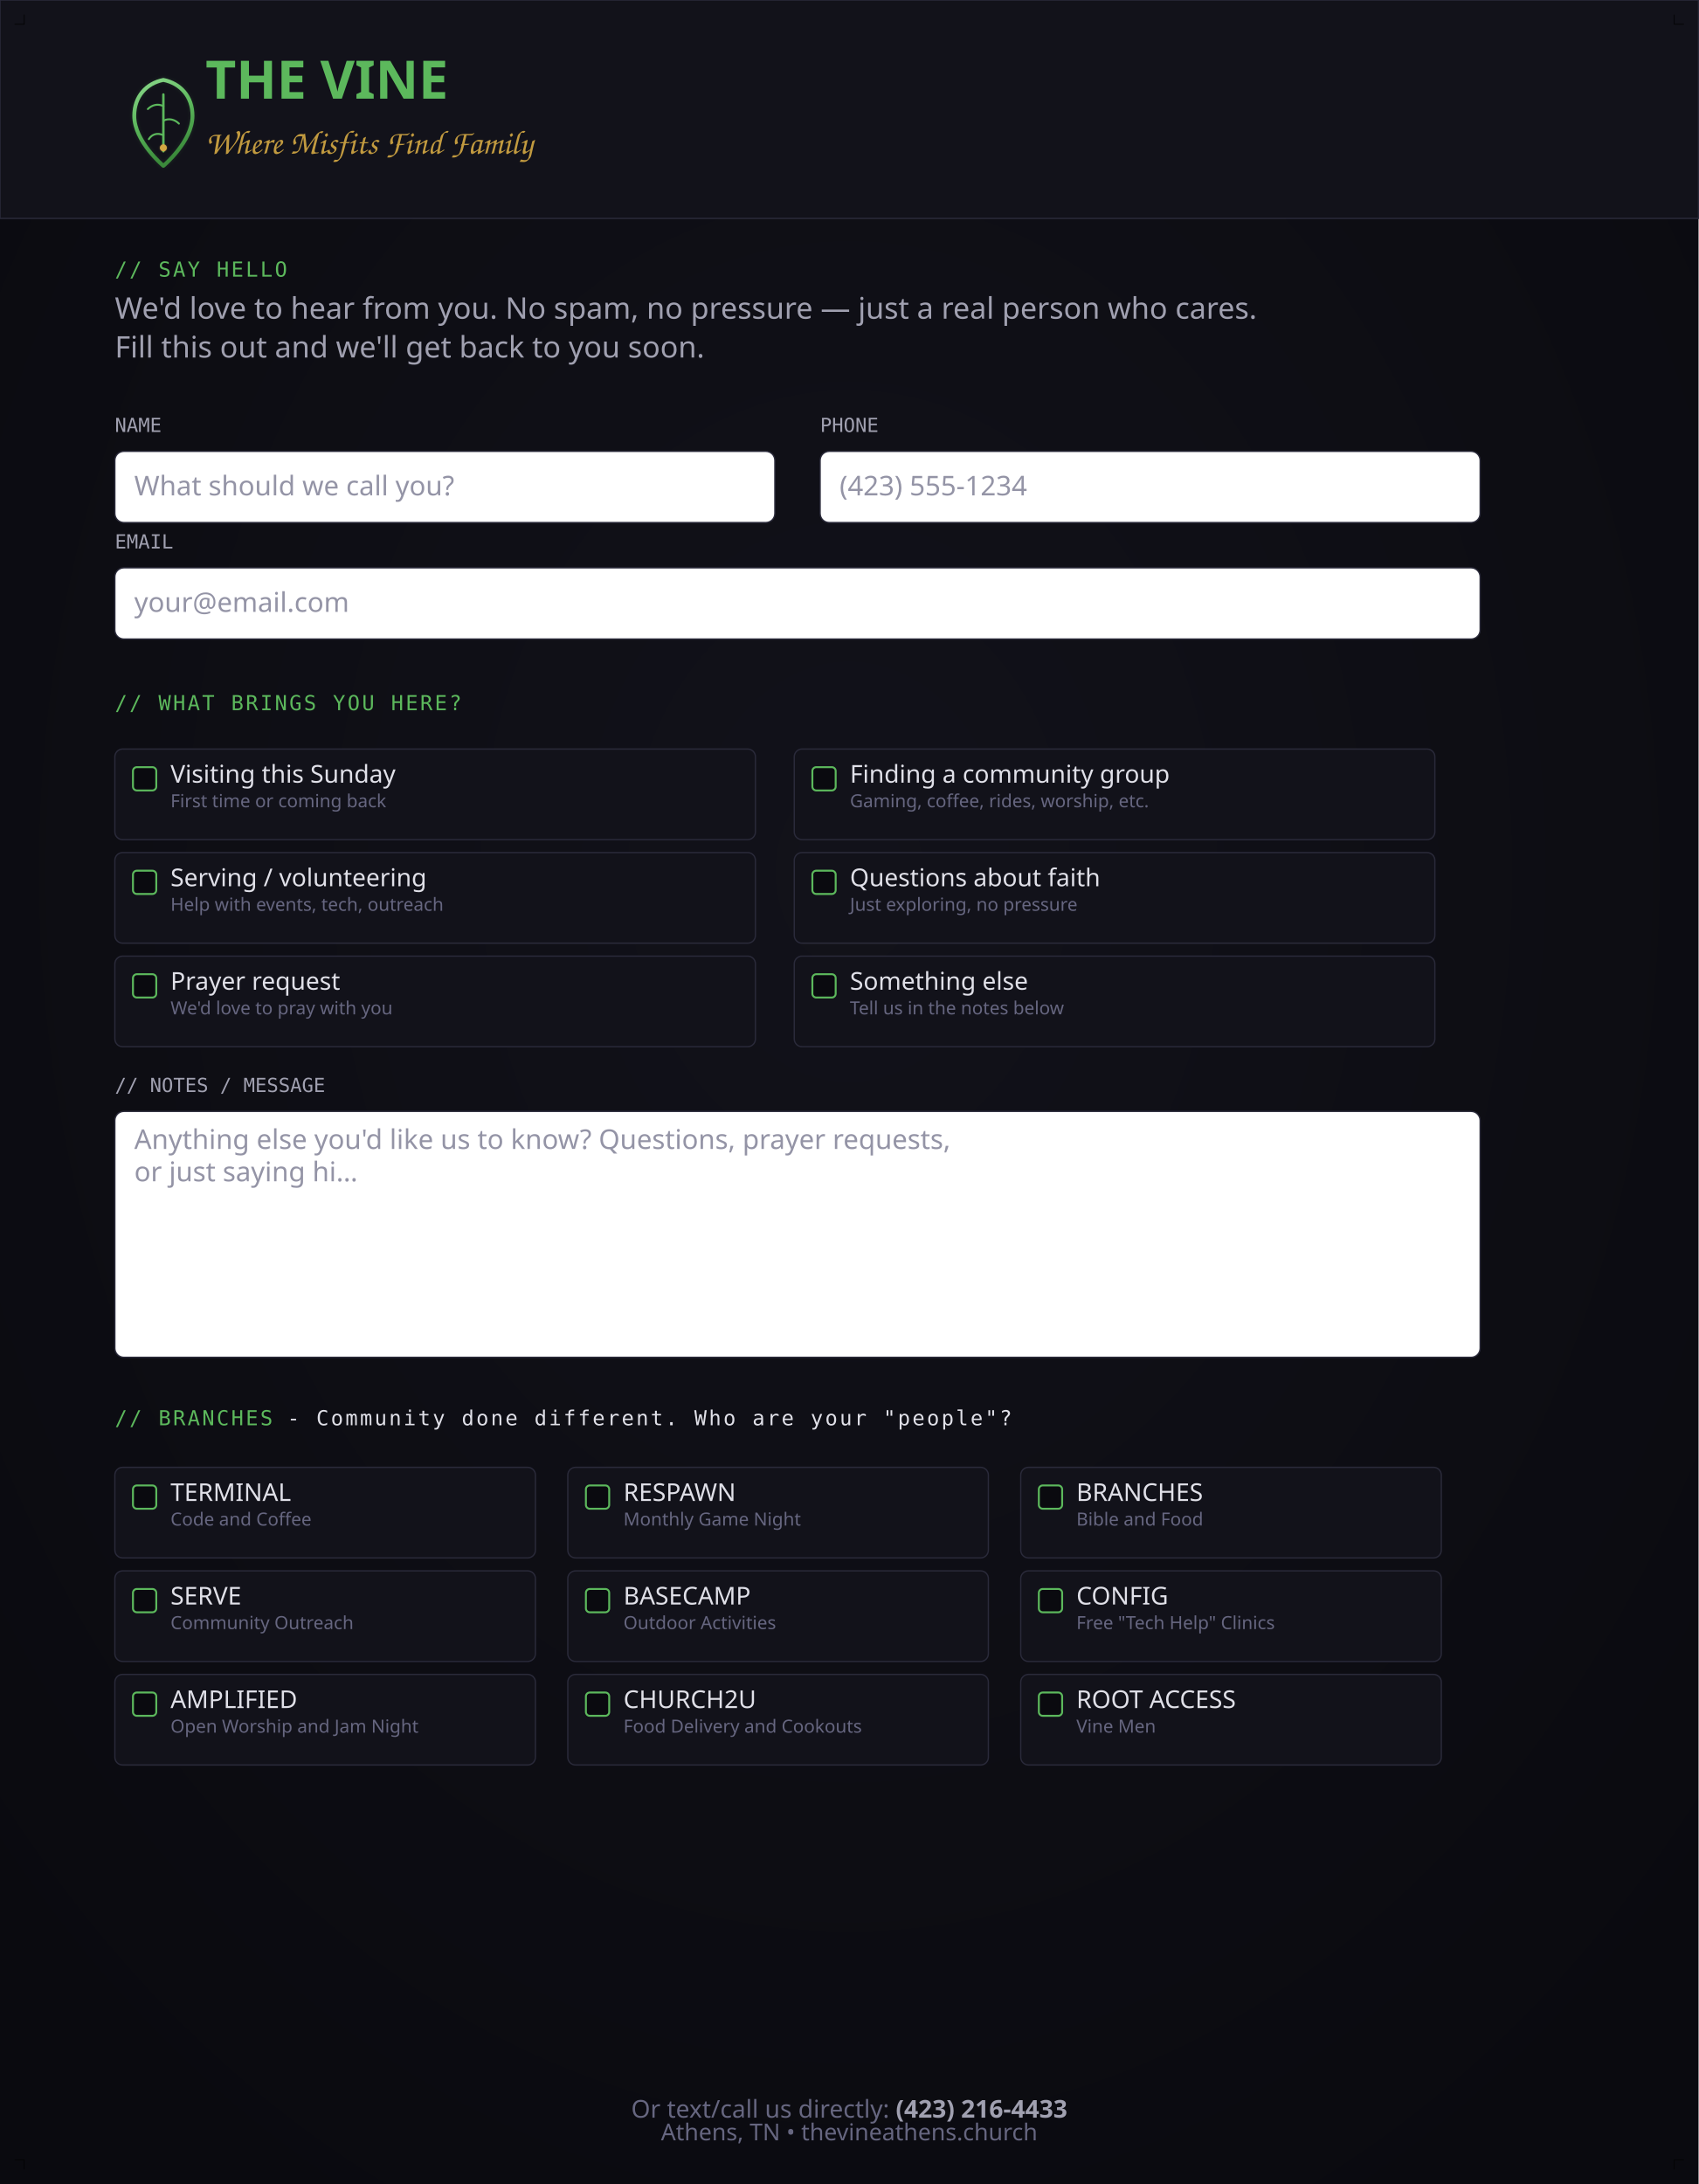
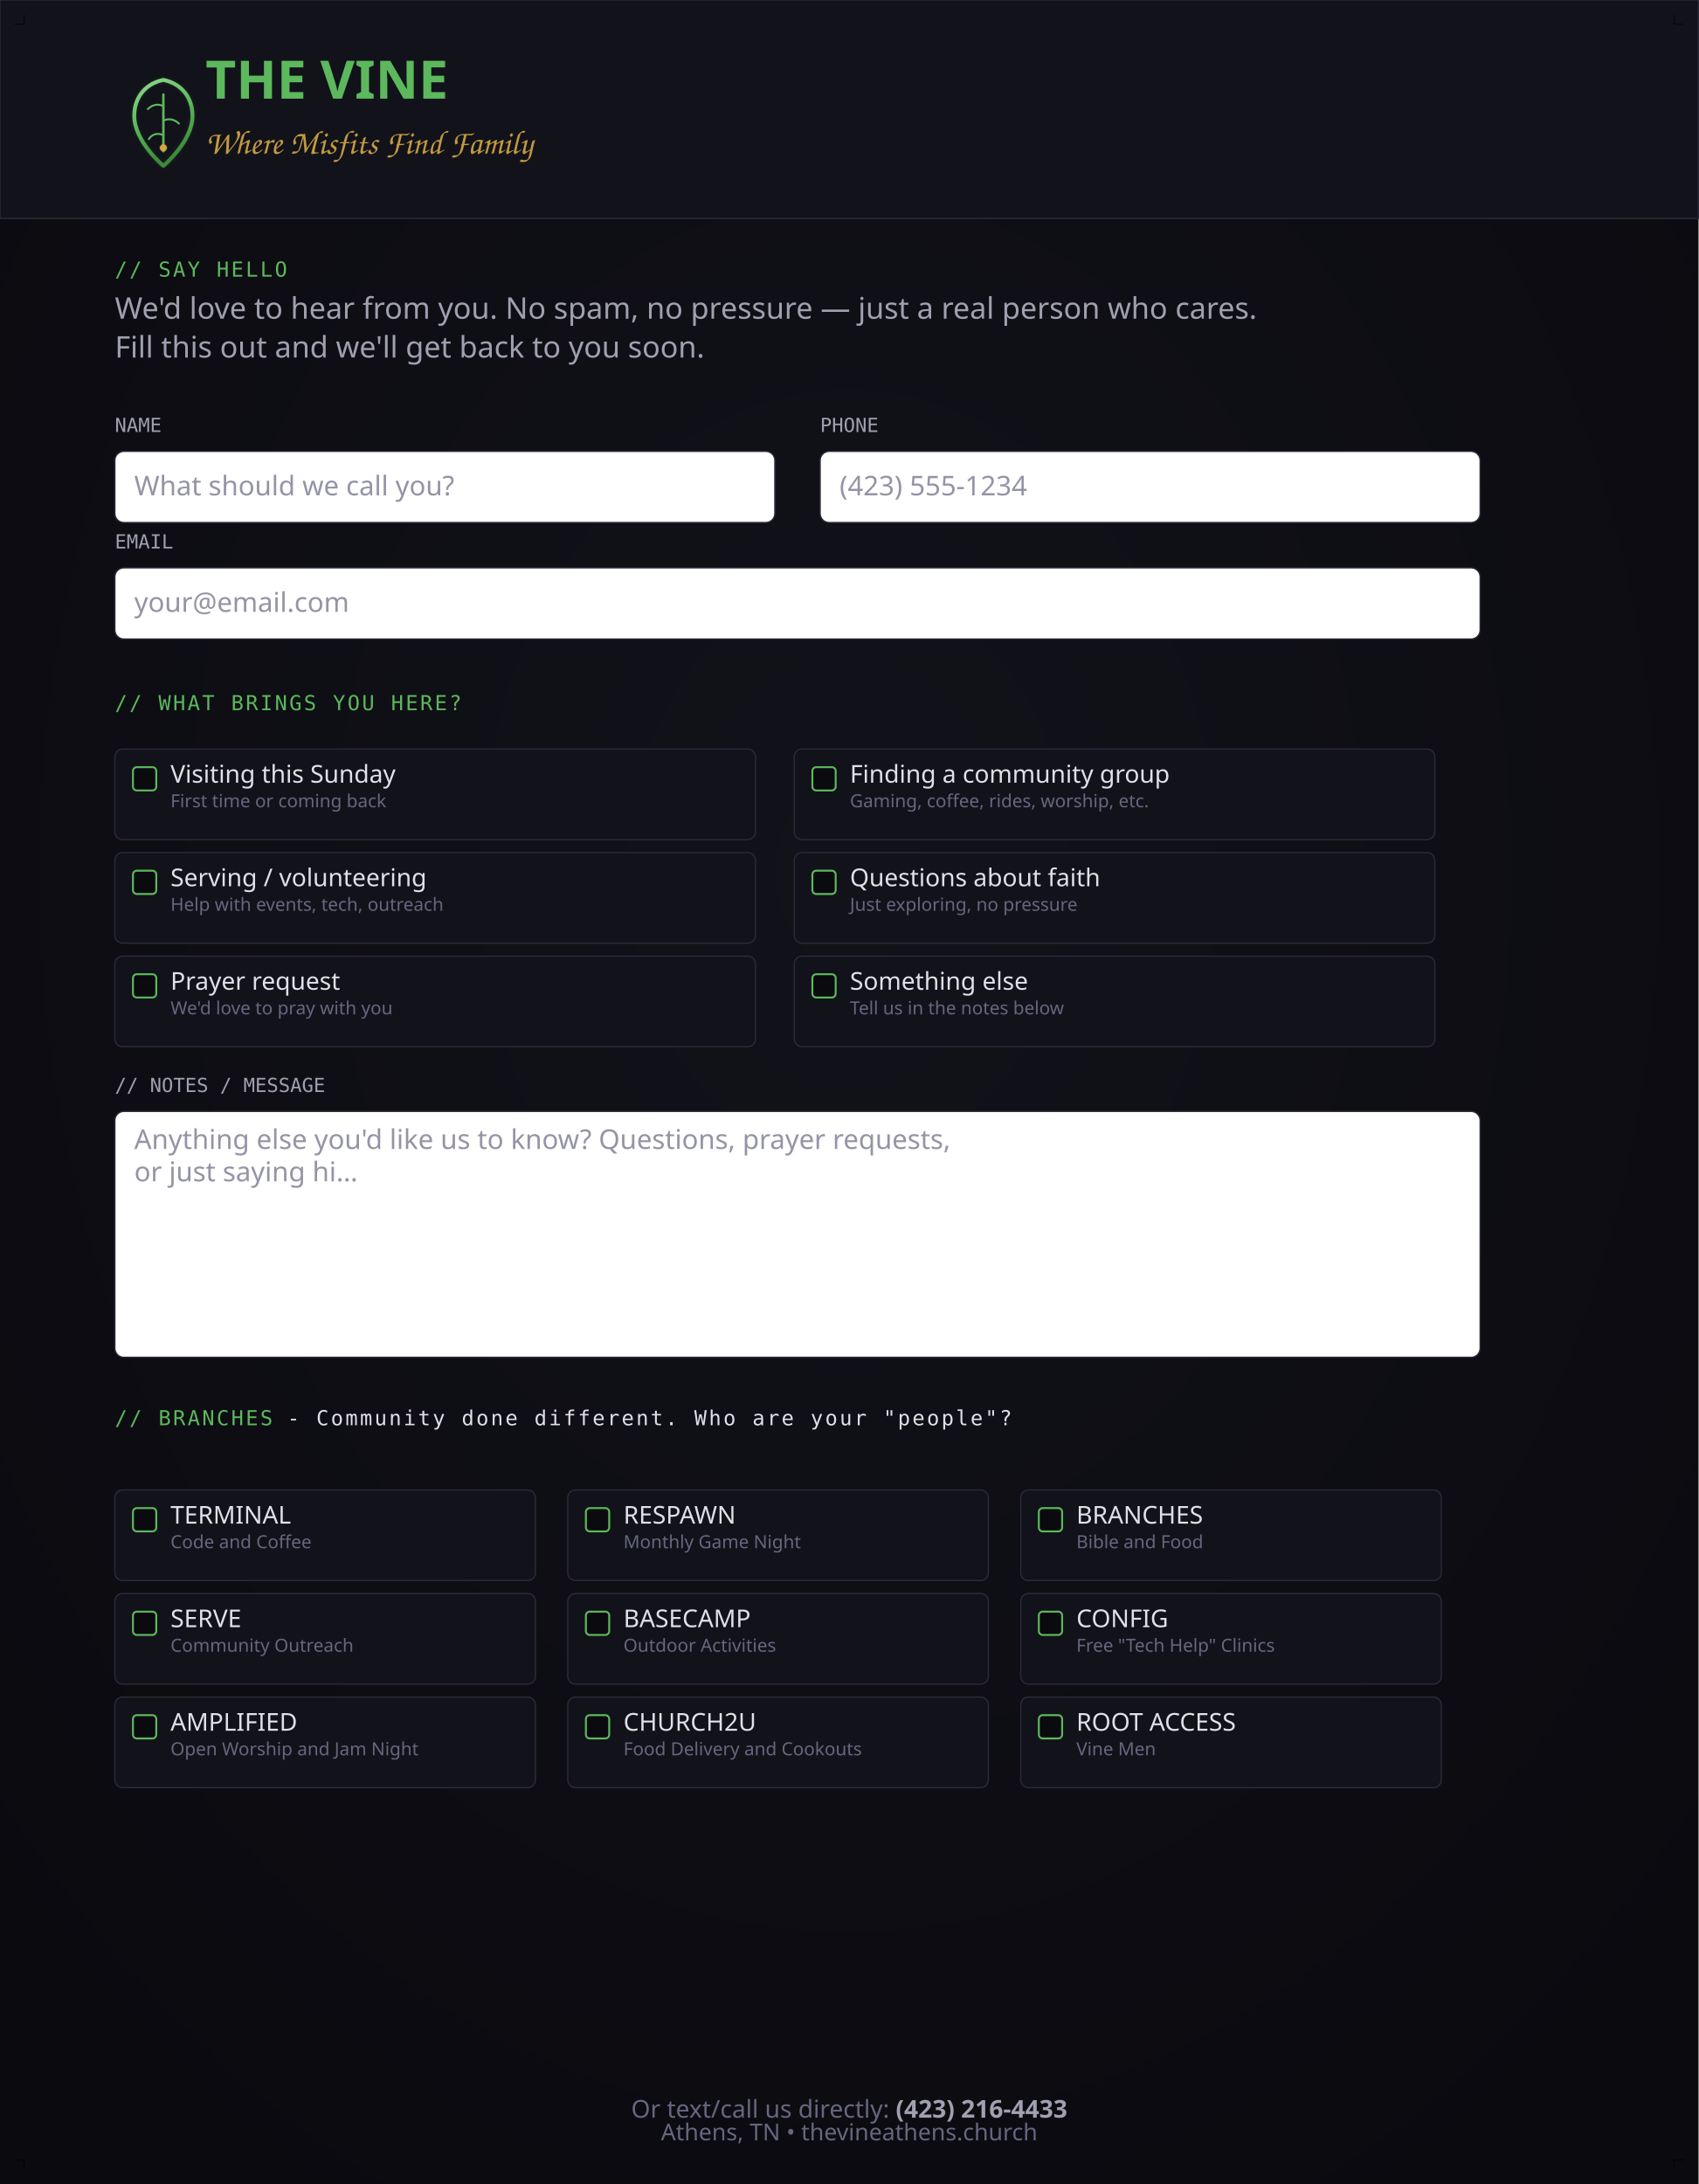
<svg xmlns="http://www.w3.org/2000/svg" viewBox="-37.5 -37.5 2625 3375" width="2625" height="3375">
  <defs>
    <radialGradient id="form-bg" cx="50%" cy="40%" r="70%">
      <stop offset="0%" stop-color="#12121a" />
      <stop offset="100%" stop-color="#0a0a0f" />
    </radialGradient>
    <linearGradient id="form-leaf" x1="0" y1="0" x2="0.3" y2="1">
      <stop offset="0%" stop-color="#8cd98c" />
      <stop offset="50%" stop-color="#5cb85c" />
      <stop offset="100%" stop-color="#3a8a3a" />
    </linearGradient>
    <filter id="form-amber-glow" x="-50%" y="-50%" width="200%" height="200%">
      <feGaussianBlur in="SourceGraphic" stdDeviation="2" result="blur" />
      <feMerge>
        <feMergeNode in="blur" />
        <feMergeNode in="SourceGraphic" />
      </feMerge>
    </filter>
    <filter id="form-leaf-glow" x="-20%" y="-20%" width="140%" height="140%">
      <feGaussianBlur in="SourceAlpha" stdDeviation="4" result="blur" />
      <feFlood flood-color="#5cb85c" flood-opacity="0.15" />
      <feComposite in2="blur" operator="in" result="glow" />
      <feMerge>
        <feMergeNode in="glow" />
        <feMergeNode in="SourceGraphic" />
      </feMerge>
    </filter>
  </defs>
  <rect x="-37.5" y="-37.5" width="2625" height="3375" fill="url(#form-bg)" />
  <g transform="translate(0, 0)">
    <rect x="-37.5" y="-37.5" width="2625" height="337.5" fill="#12121a" stroke="#2a2a3a" stroke-width="2" />
    <g transform="translate(140, 80) scale(0.75)">
      <path d="M100 185 C100 185 40 135 40 82 C40 42 65 15 100 8 C135 15 160 42 160 82 C160 135 100 185 100 185Z" fill="none" stroke="url(#form-leaf)" stroke-width="8" stroke-linejoin="round" filter="url(#form-leaf-glow)" />
      <line x1="100" y1="38" x2="100" y2="155" stroke="#5cb85c" stroke-width="5" stroke-linecap="round" />
      <path d="M100 62 C88 56 76 60 68 68" fill="none" stroke="#5cb85c" stroke-width="4" stroke-linecap="round" />
      <path d="M100 92 C112 86 124 90 132 98" fill="none" stroke="#5cb85c" stroke-width="4" stroke-linecap="round" />
      <path d="M100 122 C88 116 76 120 70 130" fill="none" stroke="#5cb85c" stroke-width="4" stroke-linecap="round" />
      <circle cx="100" cy="148" r="7" fill="#d4a843" filter="url(#form-amber-glow)" />
    </g>
    <text x="280" y="115" font-family="'Space Grotesk', sans-serif" font-size="82" font-weight="700" fill="#5cb85c">THE VINE</text>
    <text x="280" y="200" font-family="'Caveat', cursive" font-size="52" fill="#d4a843" opacity="0.9">Where Misfits Find Family</text>
  </g>
  <g transform="translate(0, 340)">
    <text x="140" y="50" font-family="'JetBrains Mono', monospace" font-size="32" fill="#5cb85c" letter-spacing="0.1em">// SAY HELLO</text>
    <text x="140" y="115" font-family="'Space Grotesk', sans-serif" font-size="46" fill="#a0a0b0">We'd love to hear from you. No spam, no pressure — just a real person who cares.</text>
    <text x="140" y="175" font-family="'Space Grotesk', sans-serif" font-size="46" fill="#a0a0b0">Fill this out and we'll get back to you soon.</text>
  </g>
  <g transform="translate(0, 630)">
    <g>
      <text x="140" y="0" font-family="'JetBrains Mono', monospace" font-size="30" fill="#a0a0b0">NAME</text>
      <rect x="140" y="30" width="1020" height="110" rx="14" fill="#ffffff" stroke="#2a2a3a" stroke-width="2" />
      <text x="170" y="98" font-family="'Space Grotesk', sans-serif" font-size="42" fill="#666680" opacity="0.7">What should we call you?</text>
      <text x="1230" y="0" font-family="'JetBrains Mono', monospace" font-size="30" fill="#a0a0b0">PHONE</text>
      <rect x="1230" y="30" width="1020" height="110" rx="14" fill="#ffffff" stroke="#2a2a3a" stroke-width="2" />
      <text x="1260" y="98" font-family="'Space Grotesk', sans-serif" font-size="42" fill="#666680" opacity="0.7">(423) 555-1234</text>
    </g>
    <g transform="translate(0, 180)">
      <text x="140" y="0" font-family="'JetBrains Mono', monospace" font-size="30" fill="#a0a0b0">EMAIL</text>
      <rect x="140" y="30" width="2110" height="110" rx="14" fill="#ffffff" stroke="#2a2a3a" stroke-width="2" />
      <text x="170" y="98" font-family="'Space Grotesk', sans-serif" font-size="42" fill="#666680" opacity="0.7">your@email.com</text>
    </g>
    <g transform="translate(0, 430)">
      <text x="140" y="0" font-family="'JetBrains Mono', monospace" font-size="32" fill="#5cb85c" letter-spacing="0.1em">// WHAT BRINGS YOU HERE?</text>
      <g transform="translate(140, 60)">
        <g>
          <rect x="0" y="0" width="990" height="140" rx="12" fill="#12121a" stroke="#2a2a3a" stroke-width="2" />
          <rect x="28" y="28" width="36" height="36" rx="6" fill="#0a0a0f" stroke="#5cb85c" stroke-width="3" />
          <text x="86" y="52" font-family="'Space Grotesk', sans-serif" font-size="38" fill="#e0e0e8">Visiting this Sunday</text>
          <text x="86" y="90" font-family="'Space Grotesk', sans-serif" font-size="28" fill="#666680">First time or coming back</text>
        </g>
        <g transform="translate(1050, 0)">
          <rect x="0" y="0" width="990" height="140" rx="12" fill="#12121a" stroke="#2a2a3a" stroke-width="2" />
          <rect x="28" y="28" width="36" height="36" rx="6" fill="#0a0a0f" stroke="#5cb85c" stroke-width="3" />
          <text x="86" y="52" font-family="'Space Grotesk', sans-serif" font-size="38" fill="#e0e0e8">Finding a community group</text>
          <text x="86" y="90" font-family="'Space Grotesk', sans-serif" font-size="28" fill="#666680">Gaming, coffee, rides, worship, etc.</text>
        </g>
      </g>
      <g transform="translate(140, 220)">
        <g>
          <rect x="0" y="0" width="990" height="140" rx="12" fill="#12121a" stroke="#2a2a3a" stroke-width="2" />
          <rect x="28" y="28" width="36" height="36" rx="6" fill="#0a0a0f" stroke="#5cb85c" stroke-width="3" />
          <text x="86" y="52" font-family="'Space Grotesk', sans-serif" font-size="38" fill="#e0e0e8">Serving / volunteering</text>
          <text x="86" y="90" font-family="'Space Grotesk', sans-serif" font-size="28" fill="#666680">Help with events, tech, outreach</text>
        </g>
        <g transform="translate(1050, 0)">
          <rect x="0" y="0" width="990" height="140" rx="12" fill="#12121a" stroke="#2a2a3a" stroke-width="2" />
          <rect x="28" y="28" width="36" height="36" rx="6" fill="#0a0a0f" stroke="#5cb85c" stroke-width="3" />
          <text x="86" y="52" font-family="'Space Grotesk', sans-serif" font-size="38" fill="#e0e0e8">Questions about faith</text>
          <text x="86" y="90" font-family="'Space Grotesk', sans-serif" font-size="28" fill="#666680">Just exploring, no pressure</text>
        </g>
      </g>
      <g transform="translate(140, 380)">
        <g>
          <rect x="0" y="0" width="990" height="140" rx="12" fill="#12121a" stroke="#2a2a3a" stroke-width="2" />
          <rect x="28" y="28" width="36" height="36" rx="6" fill="#0a0a0f" stroke="#5cb85c" stroke-width="3" />
          <text x="86" y="52" font-family="'Space Grotesk', sans-serif" font-size="38" fill="#e0e0e8">Prayer request</text>
          <text x="86" y="90" font-family="'Space Grotesk', sans-serif" font-size="28" fill="#666680">We'd love to pray with you</text>
        </g>
        <g transform="translate(1050, 0)">
          <rect x="0" y="0" width="990" height="140" rx="12" fill="#12121a" stroke="#2a2a3a" stroke-width="2" />
          <rect x="28" y="28" width="36" height="36" rx="6" fill="#0a0a0f" stroke="#5cb85c" stroke-width="3" />
          <text x="86" y="52" font-family="'Space Grotesk', sans-serif" font-size="38" fill="#e0e0e8">Something else</text>
          <text x="86" y="90" font-family="'Space Grotesk', sans-serif" font-size="28" fill="#666680">Tell us in the notes below</text>
        </g>
      </g>
    </g>
    <g transform="translate(0, 1020)">
      <text x="140" y="0" font-family="'JetBrains Mono', monospace" font-size="30" fill="#a0a0b0">// NOTES / MESSAGE</text>
      <rect x="140" y="30" width="2110" height="380" rx="14" fill="#ffffff" stroke="#2a2a3a" stroke-width="2" />
      <text x="170" y="88" font-family="'Space Grotesk', sans-serif" font-size="42" fill="#666680" opacity="0.7">Anything else you'd like us to know? Questions, prayer requests,</text>
      <text x="170" y="138" font-family="'Space Grotesk', sans-serif" font-size="42" fill="#666680" opacity="0.7">or just saying hi…</text>
      <text x="140" y="515" font-family="'JetBrains Mono', monospace" font-size="32" fill="#5cb85c" letter-spacing="0.1em">// BRANCHES <tspan fill="#e0e0e8">- Community done different. Who are your "people"?</tspan>
      </text>
-       <g transform="translate(140, 580)">
+       <g transform="translate(140, 615)">
        <g>
          <rect x="0" y="0" width="650" height="140" rx="12" fill="#12121a" stroke="#2a2a3a" stroke-width="2" />
          <rect x="28" y="28" width="36" height="36" rx="6" fill="#0a0a0f" stroke="#5cb85c" stroke-width="3" />
          <text x="86" y="52" font-family="'Space Grotesk', sans-serif" font-size="38" fill="#e0e0e8">TERMINAL</text>
          <text x="86" y="90" font-family="'Space Grotesk', sans-serif" font-size="28" fill="#666680">Code and Coffee</text>
        </g>
        <g transform="translate(700, 0)">
          <rect x="0" y="0" width="650" height="140" rx="12" fill="#12121a" stroke="#2a2a3a" stroke-width="2" />
          <rect x="28" y="28" width="36" height="36" rx="6" fill="#0a0a0f" stroke="#5cb85c" stroke-width="3" />
          <text x="86" y="52" font-family="'Space Grotesk', sans-serif" font-size="38" fill="#e0e0e8">RESPAWN</text>
          <text x="86" y="90" font-family="'Space Grotesk', sans-serif" font-size="28" fill="#666680">Monthly Game Night</text>
        </g>
        <g transform="translate(1400, 0)">
          <rect x="0" y="0" width="650" height="140" rx="12" fill="#12121a" stroke="#2a2a3a" stroke-width="2" />
          <rect x="28" y="28" width="36" height="36" rx="6" fill="#0a0a0f" stroke="#5cb85c" stroke-width="3" />
          <text x="86" y="52" font-family="'Space Grotesk', sans-serif" font-size="38" fill="#e0e0e8">BRANCHES</text>
          <text x="86" y="90" font-family="'Space Grotesk', sans-serif" font-size="28" fill="#666680">Bible and Food</text>
        </g>
      </g>
-       <g transform="translate(140, 740)">
+       <g transform="translate(140, 775)">
        <g>
          <rect x="0" y="0" width="650" height="140" rx="12" fill="#12121a" stroke="#2a2a3a" stroke-width="2" />
          <rect x="28" y="28" width="36" height="36" rx="6" fill="#0a0a0f" stroke="#5cb85c" stroke-width="3" />
          <text x="86" y="52" font-family="'Space Grotesk', sans-serif" font-size="38" fill="#e0e0e8">SERVE</text>
          <text x="86" y="90" font-family="'Space Grotesk', sans-serif" font-size="28" fill="#666680">Community Outreach</text>
        </g>
        <g transform="translate(700, 0)">
          <rect x="0" y="0" width="650" height="140" rx="12" fill="#12121a" stroke="#2a2a3a" stroke-width="2" />
          <rect x="28" y="28" width="36" height="36" rx="6" fill="#0a0a0f" stroke="#5cb85c" stroke-width="3" />
          <text x="86" y="52" font-family="'Space Grotesk', sans-serif" font-size="38" fill="#e0e0e8">BASECAMP</text>
          <text x="86" y="90" font-family="'Space Grotesk', sans-serif" font-size="28" fill="#666680">Outdoor Activities</text>
        </g>
        <g transform="translate(1400, 0)">
          <rect x="0" y="0" width="650" height="140" rx="12" fill="#12121a" stroke="#2a2a3a" stroke-width="2" />
          <rect x="28" y="28" width="36" height="36" rx="6" fill="#0a0a0f" stroke="#5cb85c" stroke-width="3" />
          <text x="86" y="52" font-family="'Space Grotesk', sans-serif" font-size="38" fill="#e0e0e8">CONFIG</text>
          <text x="86" y="90" font-family="'Space Grotesk', sans-serif" font-size="28" fill="#666680">Free "Tech Help" Clinics</text>
        </g>
      </g>
-       <g transform="translate(140, 900)">
+       <g transform="translate(140, 935)">
        <g>
          <rect x="0" y="0" width="650" height="140" rx="12" fill="#12121a" stroke="#2a2a3a" stroke-width="2" />
          <rect x="28" y="28" width="36" height="36" rx="6" fill="#0a0a0f" stroke="#5cb85c" stroke-width="3" />
          <text x="86" y="52" font-family="'Space Grotesk', sans-serif" font-size="38" fill="#e0e0e8">AMPLIFIED</text>
          <text x="86" y="90" font-family="'Space Grotesk', sans-serif" font-size="28" fill="#666680">Open Worship and Jam Night</text>
        </g>
        <g transform="translate(700, 0)">
          <rect x="0" y="0" width="650" height="140" rx="12" fill="#12121a" stroke="#2a2a3a" stroke-width="2" />
          <rect x="28" y="28" width="36" height="36" rx="6" fill="#0a0a0f" stroke="#5cb85c" stroke-width="3" />
          <text x="86" y="52" font-family="'Space Grotesk', sans-serif" font-size="38" fill="#e0e0e8">CHURCH2U</text>
          <text x="86" y="90" font-family="'Space Grotesk', sans-serif" font-size="28" fill="#666680">Food Delivery and Cookouts</text>
        </g>
        <g transform="translate(1400, 0)">
          <rect x="0" y="0" width="650" height="140" rx="12" fill="#12121a" stroke="#2a2a3a" stroke-width="2" />
          <rect x="28" y="28" width="36" height="36" rx="6" fill="#0a0a0f" stroke="#5cb85c" stroke-width="3" />
          <text x="86" y="52" font-family="'Space Grotesk', sans-serif" font-size="38" fill="#e0e0e8">ROOT ACCESS</text>
          <text x="86" y="90" font-family="'Space Grotesk', sans-serif" font-size="28" fill="#666680">Vine Men</text>
        </g>
      </g>
    </g>
  </g>
  <g transform="translate(0, 3250)">
    <text x="1275" y="-15" text-anchor="middle" font-family="'Space Grotesk', sans-serif" font-size="38" fill="#666680">Or text/call us directly: <tspan font-weight="600" fill="#a0a0b0">(423) 216-4433</tspan>
    </text>
    <text x="1275" y="20" text-anchor="middle" font-family="'Space Grotesk', sans-serif" font-size="36" fill="#666680">Athens, TN • thevineathens.church</text>
  </g>
  <g stroke="#000000" stroke-width="1" fill="none">
    <path d="M-15,0 L0,0 L0,-15" />
    <path d="M2550,-15 L2550,0 L2565,0" />
    <path d="M-15,3300 L0,3300 L0,3315" />
    <path d="M2550,3315 L2550,3300 L2565,3300" />
  </g>
</svg>
